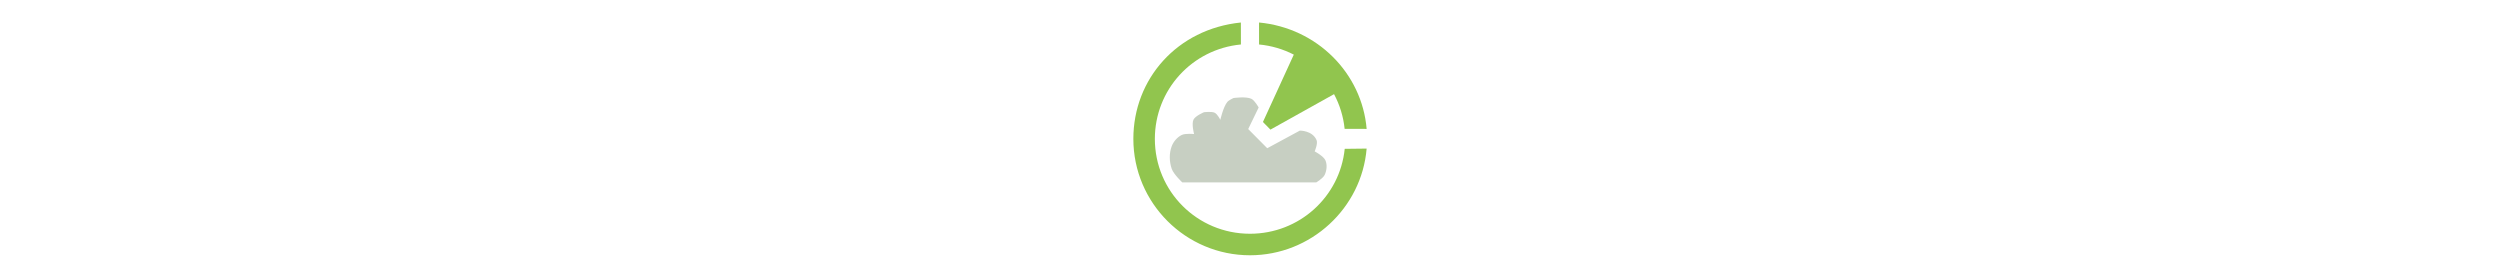
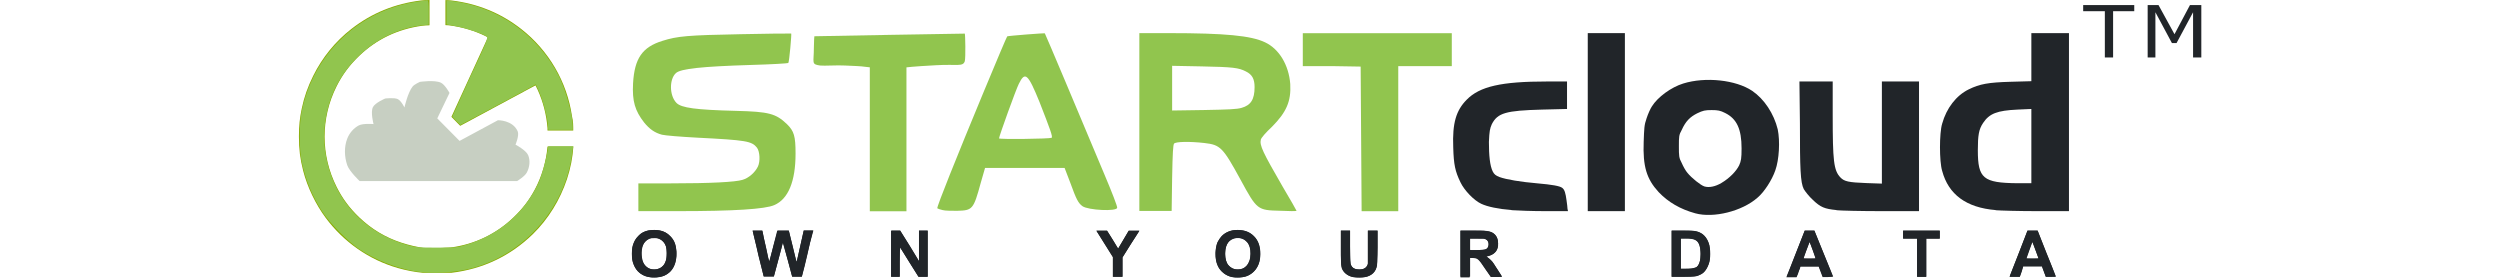
<svg xmlns="http://www.w3.org/2000/svg" viewBox="0 0 4608 512" role="img" aria-label="STARTcloud">
  <style>
    .brand-mark-root { color-scheme: light dark; }
+     .sc-ring { fill: #91c54e; }
+     .sc-word { fill: #212529; fill: light-dark(#212529, #ffffff); }
+     .sc-mark { fill: #88aa00; }
    .sc-cloud { fill: #c7cfc2; fill: light-dark(#c7cfc2, #ffffff); }
-     .sc-ring { fill: #91c54e; }
  </style>
-   <g class="brand-mark-root" transform="translate(2089 41.48) scale(6.7876)">
-     <g transform="translate(24.19814,24.08985)">
-       <path class="sc-cloud" d="m 6.99,4.842 5.168,5.209 8.851,-4.785 c 0,0 3.404,-0.059 4.543,2.572 0.413,0.954 -0.51,3.068 -0.51,3.068 0,0 2.408,1.279 2.912,2.426 0.538,1.225 0.367,2.792 -0.218,3.996 -0.436,0.897 -2.257,1.998 -2.257,1.998 H -10.917 c 0,0 -2.355,-2.214 -2.859,-3.672 -0.67,-1.937 -0.738,-4.22 -0.009,-6.137 0.481,-1.266 1.48,-2.451 2.71,-3.06 1.003,-0.496 3.361,-0.261 3.361,-0.261 0,0 -0.734,-2.749 -0.146,-3.925 0.513,-1.025 2.839,-1.998 2.839,-1.998 0,0 2.113,-0.265 2.912,0.143 0.799,0.408 1.529,1.927 1.529,1.927 0,0 0.783,-3.505 1.893,-4.852 0.418,-0.508 1.674,-1.07 1.674,-1.07 0,0 3.423,-0.501 4.877,0.214 0.925,0.455 1.965,2.355 1.965,2.355 z" />
-       <path class="sc-ring" d="m 9.931,-24.09 0.004,5.967 c 3.394,0.323 6.577,1.286 9.438,2.755 l -8.384,18.296 2.038,2.069 17.272,-9.632 c 1.531,2.866 2.531,6.053 2.877,9.431 l 5.977,0.007 C 37.88,-10.29 25.723,-22.596 9.931,-24.09 Z" />
-       <path class="sc-ring" d="m 5,-24.09 c -17.295,1.758 -29.198,15.333 -29.198,31.603 -1e-6,17.429 14.221,31.606 31.672,31.606 16.557,0 30.322,-12.781 31.678,-28.973 l -5.954,0.07 C 31.873,23.218 20.888,33.275 7.474,33.275 c -14.314,0 -25.834,-11.508 -25.834,-25.761 0,-13.293 10.082,-24.368 23.371,-25.637 z" />
+   <g class="brand-mark-root" transform="translate(550.97 0) scale(8.88735) translate(-70.9,-35.48)">
+     <path class="sc-word" d="m 134,88.17 q 0,-1.46 0.4,-2.45 0.3,-0.73 0.9,-1.31 0.5,-0.58 1.2,-0.86 0.9,-0.38 2.1,-0.38 2.1,0 3.3,1.31 1.3,1.31 1.3,3.64 0,2.31 -1.2,3.62 -1.3,1.3 -3.4,1.3 -2.1,0 -3.4,-1.29 -1.2,-1.3 -1.2,-3.58 z m 1.9,-0.1 q 0,1.62 0.8,2.46 0.7,0.84 1.9,0.84 1.1,0 1.9,-0.83 0.7,-0.83 0.7,-2.49 0,-1.64 -0.7,-2.45 -0.7,-0.81 -1.9,-0.81 -1.2,0 -1.9,0.82 -0.8,0.82 -0.8,2.46 z m 25.4,4.78 -2.3,-9.54 h 2 l 1.4,6.55 1.8,-6.55 h 2.3 l 1.6,6.66 1.5,-6.66 h 1.9 l -2.3,9.54 h -2 l -1.9,-7.13 -1.9,7.13 z m 26.5,0 v -9.54 h 1.8 l 3.9,6.37 v -6.37 h 1.8 v 9.54 h -1.9 l -3.9,-6.22 v 6.22 z m 46,0 v -4.02 l -3.5,-5.52 h 2.2 l 2.3,3.77 2.2,-3.77 h 2.2 l -3.5,5.54 v 4 z M 255,88.17 q 0,-1.46 0.4,-2.45 0.4,-0.73 0.9,-1.31 0.6,-0.58 1.3,-0.86 0.8,-0.38 2,-0.38 2.1,0 3.4,1.31 1.3,1.31 1.3,3.64 0,2.31 -1.3,3.62 -1.3,1.3 -3.4,1.3 -2.1,0 -3.3,-1.29 -1.3,-1.3 -1.3,-3.58 z m 2,-0.1 q 0,1.62 0.7,2.46 0.8,0.84 1.9,0.84 1.2,0 1.9,-0.83 0.8,-0.83 0.8,-2.49 0,-1.64 -0.8,-2.45 -0.7,-0.81 -1.9,-0.81 -1.2,0 -1.9,0.82 -0.7,0.82 -0.7,2.46 z m 24,-4.76 h 1.9 v 5.17 q 0,1.23 0.1,1.59 0.1,0.59 0.5,0.95 0.5,0.35 1.3,0.35 0.8,0 1.3,-0.33 0.4,-0.34 0.5,-0.83 0,-0.49 0,-1.62 v -5.28 h 2 v 5.01 q 0,1.72 -0.2,2.43 -0.1,0.71 -0.6,1.2 -0.4,0.49 -1.1,0.78 -0.7,0.28 -1.8,0.28 -1.4,0 -2.1,-0.31 -0.7,-0.32 -1.1,-0.82 -0.4,-0.51 -0.5,-1.06 Q 281,90 281,88.4 Z m 24.8,9.54 v -9.54 h 4.1 q 1.5,0 2.2,0.26 0.7,0.25 1.1,0.91 0.4,0.66 0.4,1.5 0,1.08 -0.6,1.78 -0.6,0.7 -1.9,0.88 0.6,0.36 1,0.8 0.5,0.44 1.1,1.55 l 1.2,1.86 h -2.3 l -1.4,-2.08 q -0.7,-1.11 -1,-1.39 -0.3,-0.3 -0.6,-0.4 -0.3,-0.11 -1,-0.11 h -0.3 v 3.98 z m 2,-5.51 h 1.4 q 1.4,0 1.7,-0.11 0.4,-0.12 0.6,-0.41 0.2,-0.28 0.2,-0.71 0,-0.48 -0.3,-0.78 -0.3,-0.3 -0.7,-0.38 -0.3,0 -1.4,0 h -1.5 z m 41.8,-4.03 h 3.5 q 1.2,0 1.8,0.18 0.9,0.25 1.5,0.88 0.6,0.63 0.9,1.55 0.3,0.91 0.3,2.25 0,1.18 -0.3,2.03 -0.4,1.04 -1,1.69 -0.5,0.49 -1.4,0.76 -0.6,0.2 -1.7,0.2 h -3.6 z m 1.9,1.61 v 6.32 h 1.5 q 0.8,0 1.1,-0.1 0.5,-0.11 0.8,-0.39 0.3,-0.28 0.5,-0.92 0.2,-0.65 0.2,-1.75 0,-1.11 -0.2,-1.7 -0.2,-0.6 -0.5,-0.93 -0.4,-0.33 -0.9,-0.45 -0.4,-0.1 -1.6,-0.1 z m 31.6,7.93 H 381 l -0.9,-2.17 h -3.8 l -0.8,2.17 h -2 l 3.7,-9.54 h 2 z m -3.6,-3.77 -1.3,-3.55 -1.3,3.55 z m 21,3.77 v -7.93 h -2.9 v -1.61 h 7.6 v 1.61 h -2.8 v 7.93 z m 28.8,0 h -2.1 l -0.8,-2.17 h -3.9 l -0.7,2.17 h -2.1 l 3.7,-9.54 h 2.1 z m -3.6,-3.77 -1.3,-3.55 -1.3,3.55 z" transform="translate(6)" />
+     <path class="sc-word" d="m 239.7,90.86 v -2.04 l -1.7,-2.73 -1.7,-2.73 h 1 c 0.6,0 1.2,0 1.2,0 0,0 0.6,0.85 1.2,1.85 0.6,1 1.1,1.82 1.1,1.82 0,0 0.5,-0.83 1.1,-1.83 l 1.1,-1.83 h 1.1 c 0.6,0 1.1,0 1.1,0 0,0 -0.8,1.28 -1.8,2.78 l -1.7,2.74 v 2 2.01 h -1 -1 z" />
+     <path class="sc-word" d="m 264.4,92.94 c -1.2,-0.26 -2.4,-1.13 -2.9,-2.24 -0.4,-0.87 -0.5,-1.54 -0.5,-2.84 0.1,-1.31 0.3,-1.98 0.8,-2.77 0.9,-1.36 2.3,-2 4.1,-1.9 1.3,0.1 2.2,0.44 3,1.26 1.1,1.04 1.5,2.58 1.3,4.62 -0.2,1.75 -1.3,3.23 -2.9,3.75 -0.7,0.22 -2.1,0.27 -2.9,0.12 z m 2.2,-1.73 c 0.7,-0.32 1.1,-0.79 1.4,-1.63 0.3,-0.67 0.3,-2.13 0.1,-2.77 -0.2,-0.64 -0.4,-1.01 -0.8,-1.33 -1,-0.98 -2.9,-0.81 -3.7,0.35 -0.7,0.89 -0.8,2.88 -0.3,4.05 0.3,0.69 0.9,1.22 1.6,1.41 0.5,0.12 1.3,0.1 1.7,-0.1 z" />
+     <path class="sc-word" d="m 289.6,92.97 c -0.9,-0.15 -1.8,-0.73 -2.2,-1.41 -0.4,-0.68 -0.4,-0.9 -0.4,-4.71 v -3.53 h 0.9 1 v 3.3 c 0,1.98 0.1,3.4 0.1,3.56 0.1,0.44 0.4,0.81 0.8,1 0.5,0.25 1.6,0.25 2,0 0.4,-0.18 0.8,-0.71 0.8,-1.06 0,-0.11 0,-1.68 0,-3.5 v -3.3 h 1 1 v 3.41 c -0.1,1.88 -0.1,3.59 -0.1,3.8 -0.1,0.53 -0.4,1.25 -0.8,1.61 -0.4,0.4 -1.1,0.74 -1.8,0.83 -0.6,0.1 -1.7,0.1 -2.3,0 z" />
+     <path class="sc-word" d="m 311.8,88.11 v -4.79 h 2.4 c 1.3,0 2.7,0 3,0.1 1.6,0.19 2.4,1.03 2.4,2.51 0.1,1.38 -0.6,2.23 -1.9,2.63 l -0.5,0.15 0.4,0.32 c 0.3,0.18 0.6,0.5 0.8,0.73 0.3,0.37 1.9,2.83 2,3.07 0,0.1 -0.2,0.1 -1.2,0.1 h -1.1 L 317,91.37 c -1.5,-2.23 -1.6,-2.31 -2.6,-2.38 h -0.7 V 91 93.01 h -0.9 -1 z M 317,87.2 c 0.4,-0.17 0.6,-0.53 0.6,-1.05 0,-0.54 -0.2,-0.89 -0.6,-1.05 -0.4,-0.14 -0.4,-0.15 -2,-0.13 h -1.3 v 1.16 c 0,0.63 0.1,1.18 0.1,1.21 0.1,0.11 2.9,0 3.2,-0.15 z" />
+     <path class="sc-word" d="m 355.6,88.12 v -4.8 h 2.1 c 1.1,0 2.3,0 2.6,0.1 1.6,0.21 2.6,1.23 3.1,2.91 0.2,0.8 0.2,2.75 0,3.5 -0.3,1.17 -0.9,2.13 -1.7,2.54 -0.9,0.48 -1.1,0.5 -3.7,0.53 h -2.4 z m 5,2.87 c 0.7,-0.38 1.1,-1.51 1,-3.29 -0.2,-2.21 -0.8,-2.8 -3.3,-2.74 h -0.8 v 3.12 3.13 h 1 c 1.1,0 1.6,-0.1 2.1,-0.27 z" />
+     <path class="sc-word" d="m 379.5,92.66 c 0.1,-0.14 0.9,-2.29 1.9,-4.79 l 1.8,-4.55 h 1 1 l 1.9,4.73 c 1.1,2.61 1.9,4.76 1.9,4.79 0,0 -0.4,0.1 -1,0.1 h -1.1 l -0.4,-1.07 -0.4,-1.08 h -1.9 -1.9 l -0.1,0.4 c -0.1,0.22 -0.3,0.71 -0.4,1.09 l -0.3,0.7 h -1 -1.1 z m 5.9,-3.59 c 0.1,0 -1.1,-3.29 -1.2,-3.36 0,0 -1.3,3.29 -1.2,3.36 0,0.1 2.4,0.1 2.4,0 z" />
+     <path class="sc-word" d="m 406.5,88.94 v -3.96 h -1.5 -1.4 v -0.83 -0.82 h 3.8 3.8 v 0.83 0.83 h -1.4 -1.4 v 3.96 3.96 h -1 -0.9 z" />
+     <path class="sc-word" d="m 425.8,92.54 c 0.1,-0.19 0.9,-2.35 1.9,-4.79 l 1.7,-4.43 h 1 1.1 l 1.8,4.66 c 1.1,2.56 1.9,4.72 1.9,4.79 0.1,0.12 0,0.13 -1,0.13 h -1 l -0.4,-1.07 -0.4,-1.08 h -1.9 -2 l -0.3,1.08 -0.4,1.07 h -1.1 -1 z m 5.9,-3.45 c 0,0 -1.2,-3.31 -1.3,-3.39 0,0 -1.2,3.3 -1.2,3.37 0.1,0.1 2.4,0.1 2.5,0 z" />
+     <path class="sc-word" d="m 143.4,92.93 c -1.7,-0.35 -2.8,-1.48 -3.3,-3.2 -0.2,-0.69 -0.2,-2.55 0,-3.24 0.5,-1.69 1.8,-2.94 3.3,-3.22 0.6,-0.11 1.7,-0.1 2.3,0 0.9,0.17 1.5,0.49 2.2,1.16 0.9,0.88 1.2,1.76 1.3,3.28 0.1,2.38 -0.8,4.14 -2.5,4.93 -0.9,0.36 -2.3,0.48 -3.3,0.27 z m 2.2,-1.75 c 0.8,-0.33 1.3,-1.08 1.5,-2.04 0.1,-0.66 0.1,-2.14 -0.1,-2.66 -0.3,-0.68 -0.7,-1.08 -1.2,-1.36 -0.5,-0.23 -0.6,-0.25 -1.2,-0.25 -0.6,0 -0.8,0 -1.1,0.17 -1.1,0.51 -1.6,1.65 -1.5,3.37 0.1,1.58 0.7,2.49 1.8,2.86 0.5,0.16 1.4,0.11 1.8,-0.1 z" />
+     <path class="sc-word" d="m 166.2,88.51 c -0.5,-2.42 -1.1,-4.58 -1.1,-4.79 l -0.1,-0.4 h 1 1 l 0.1,0.36 c 0,0.2 0.3,1.64 0.7,3.21 0.3,1.57 0.6,2.81 0.7,2.75 0,0 0.4,-1.5 0.8,-3.21 l 0.8,-3.11 h 1.2 1.2 l 0.8,3.18 c 0.4,1.75 0.8,3.2 0.8,3.23 0.1,0 0.9,-3.9 1.4,-6.02 l 0.1,-0.43 h 1 1 l -0.7,2.55 c -0.3,1.4 -0.8,3.55 -1.1,4.79 l -0.6,2.24 h -1 -1 l -0.9,-3.37 c -0.5,-1.86 -1,-3.45 -1,-3.53 0,-0.14 0,-0.14 -0.1,0 0,0.1 -0.4,1.68 -0.9,3.5 l -0.9,3.32 h -1.1 -1 z" />
+     <path class="sc-word" d="m 193.7,88.11 v -4.79 h 1 0.9 l 2,3.15 1.9,3.15 v -3.15 -3.15 h 0.9 0.9 v 4.79 4.79 h -0.9 -1 l -1.9,-3.02 c -1,-1.66 -1.9,-3.03 -1.9,-3.06 0,0 -0.1,1.29 -0.1,3.02 v 3.06 h -0.9 -0.9 z" />
+     <path class="sc-word" d="m 322.4,79.04 c -2.7,-0.21 -5,-0.68 -6.3,-1.3 -1.5,-0.69 -3.5,-2.77 -4.3,-4.45 -1.1,-2.27 -1.4,-3.64 -1.5,-7.25 -0.2,-5.06 0.6,-7.67 2.8,-9.89 2.7,-2.75 7.2,-3.77 16.6,-3.77 h 4.2 v 2.85 2.85 l -5.2,0.13 c -7.5,0.2 -9.2,0.69 -10.4,3.03 -0.4,0.92 -0.5,1.41 -0.6,3.68 0,2.78 0.2,4.94 0.8,6.14 0.3,0.57 0.6,0.83 1.4,1.14 1.4,0.51 4.4,1.01 7.8,1.3 3.1,0.27 4.7,0.55 5.2,0.94 0.5,0.37 0.7,1.09 0.9,2.6 0.1,0.7 0.2,1.48 0.2,1.75 l 0.1,0.48 h -4.7 c -2.6,0 -5.7,-0.11 -7,-0.2 z" />
+     <path class="sc-word" d="M 338.2,60.81 V 42.35 h 3.8 3.9 v 18.46 18.46 h -3.9 -3.8 z" />
+     <path class="sc-word" d="m 360.5,79.72 c -3.1,-0.85 -5.6,-2.3 -7.6,-4.4 -2.5,-2.71 -3.3,-5.34 -3.1,-10.46 0.1,-2.73 0.1,-3.44 0.6,-4.85 0.3,-0.92 0.8,-2.02 1.1,-2.46 1.2,-1.94 4,-3.98 6.5,-4.75 4.6,-1.43 10.9,-0.76 14.3,1.52 2.5,1.7 4.5,4.72 5.3,7.99 0.5,2.44 0.3,6.26 -0.5,8.5 -0.7,2.02 -2.3,4.5 -3.7,5.67 -3.2,2.82 -9.1,4.28 -12.9,3.24 z m 5.4,-6.28 c 1.7,-1 3.1,-2.45 3.7,-3.67 0.4,-0.9 0.5,-1.44 0.5,-3.52 0,-4.01 -1,-6.14 -3.4,-7.33 -1,-0.51 -1.5,-0.61 -2.8,-0.61 -1.4,0 -1.8,0.1 -3,0.67 -1.5,0.75 -2.4,1.66 -3.2,3.43 -0.6,1.05 -0.6,1.41 -0.6,3.41 0,2 0,2.38 0.6,3.49 0.3,0.68 0.8,1.61 1.2,2.05 0.8,0.99 2.7,2.54 3.5,2.79 1,0.3 2.3,0 3.5,-0.71 z" />
+     <path class="sc-word" d="m 389.8,79.05 c -2.5,-0.25 -3.3,-0.58 -4.9,-2.09 -0.8,-0.74 -1.6,-1.76 -1.9,-2.26 -0.7,-1.39 -0.8,-4.23 -0.8,-13.73 l -0.1,-8.59 h 3.5 3.4 v 6.99 c 0,9.43 0.2,11.46 1.6,12.91 0.8,0.84 1.7,1.03 5.4,1.17 l 3.2,0.11 V 62.97 52.38 h 3.9 3.8 v 13.44 13.45 h -7.7 c -4.3,0 -8.5,-0.1 -9.4,-0.19 z" />
+     <path class="sc-word" d="m 422.8,79.05 c -6.1,-0.5 -9.8,-3.24 -11.1,-8.13 -0.6,-1.95 -0.6,-7.84 0,-9.79 0.9,-3.22 2.9,-5.83 5.5,-7.11 2.3,-1.13 4.1,-1.45 8.7,-1.58 l 4.3,-0.12 v -4.98 -4.99 h 3.9 3.9 v 18.46 18.46 h -6.6 c -3.7,0 -7.6,-0.11 -8.6,-0.19 z m 7.4,-13.26 v -7.71 l -2.9,0.13 c -4.2,0.2 -5.8,0.81 -7.1,2.76 -0.9,1.31 -1.1,2.61 -1.1,5.68 0,5.84 1.1,6.76 8.2,6.83 h 2.9 z" />
+     <path class="sc-ring" d="M 189.3,64.35 V 49.44 l -1.1,-0.12 c -0.5,-0.1 -2.3,-0.18 -4,-0.25 -1.6,-0.1 -4.4,0.1 -5.2,0 -1.9,-0.27 -1.3,-0.51 -1.3,-3.73 0,-1.28 0.1,-2.33 0.1,-2.34 0.2,0 31.2,-0.59 31.2,-0.55 0.1,0.11 0.2,4.94 0,5.73 -0.4,1.2 -1.6,0.57 -6,0.83 -2.1,0.11 -4.3,0.26 -4.9,0.32 l -1.2,0.12 v 14.92 14.92 h -3.8 -3.8 z" />
+     <path class="sc-ring" d="m 141.3,76.39 v -2.88 h 6.8 c 8.1,0 13.3,-0.27 14.8,-0.73 1.3,-0.38 2.6,-1.53 3.2,-2.77 0.5,-1.07 0.4,-3.08 -0.2,-3.9 -1.1,-1.37 -2.2,-1.56 -12.4,-2.08 -3.4,-0.18 -6.7,-0.45 -7.3,-0.61 -1.5,-0.39 -2.6,-1.18 -3.7,-2.53 -1.9,-2.45 -2.5,-4.39 -2.3,-8.14 0.3,-5.15 1.9,-7.5 6.1,-8.8 3.1,-0.98 5.2,-1.17 16.3,-1.38 5.7,-0.12 10.3,-0.17 10.4,-0.13 0.1,0.11 -0.4,5.87 -0.6,6.09 -0.1,0.11 -3.5,0.3 -7.7,0.42 -10.3,0.32 -14.6,0.78 -15.6,1.68 -1.4,1.24 -1.4,4.65 0.1,6.19 1,1.03 4,1.44 12.3,1.65 6.9,0.17 8.3,0.56 10.6,2.74 1.5,1.47 1.8,2.5 1.8,6.14 0,5.73 -1.5,9.4 -4.4,10.66 -1.9,0.85 -8.4,1.26 -20.1,1.26 h -8.1 z" />
+     <path class="sc-ring" d="m 204.4,79.05 c -0.5,-0.11 -1,-0.28 -1.1,-0.37 -0.1,-0.1 1.1,-3.24 2.6,-6.99 3,-7.57 11.7,-28.52 11.9,-28.67 0.1,-0.11 7.8,-0.71 7.8,-0.62 0.1,0.1 7.4,17.42 12.4,29.36 1.5,3.55 2.7,6.62 2.6,6.82 -0.1,0.79 -6,0.51 -7.2,-0.34 -0.9,-0.66 -1.3,-1.5 -2.5,-4.8 l -1.2,-3.13 h -8.2 -8.3 l -0.9,3.12 c -1.5,5.51 -1.7,5.69 -4.9,5.77 -1.1,0 -2.5,0 -3,-0.15 z M 227,64.06 c 0.3,-0.19 -0.3,-1.77 -2.5,-7.41 -2.4,-5.89 -3,-6.44 -4.3,-3.77 -0.6,1.18 -4.1,10.88 -4.1,11.3 0,0.23 10.5,0.1 10.9,-0.12 z" />
+     <path class="sc-ring" d="M 245.2,60.81 V 42.35 h 6.1 c 11.7,0 17.1,0.52 20,1.92 2.9,1.38 4.9,4.7 5.2,8.64 0.2,3.58 -0.8,5.85 -3.8,8.87 -1.3,1.2 -2.2,2.28 -2.3,2.63 -0.3,1.22 0.4,2.63 4.5,9.74 1.6,2.7 2.9,4.97 2.9,5.04 0,0.1 -1.5,0.1 -3.4,0 -4.7,-0.11 -4.8,-0.16 -8.2,-6.42 -3.7,-6.78 -4.2,-7.24 -7.5,-7.63 -3.1,-0.35 -6,-0.29 -6.3,0.13 -0.2,0.28 -0.3,1.79 -0.4,7.15 l -0.1,6.8 h -3.3 -3.4 z m 21.2,-2.96 c 1.9,-0.54 2.7,-1.71 2.7,-4.32 0,-1.65 -0.5,-2.6 -1.8,-3.23 -1.5,-0.78 -2.7,-0.92 -9.2,-1.05 L 252,49.13 v 4.63 4.64 l 6.6,-0.1 c 5.2,-0.1 6.8,-0.16 7.8,-0.45 z" />
+     <path class="sc-ring" d="m 291.2,64.28 -0.1,-14.99 -6,-0.1 h -6 v -3.42 -3.41 h 15.5 15.4 v 3.42 3.41 h -5.5 -5.6 v 15.04 15.05 h -3.8 -3.8 z" />
+     <g transform="matrix(2.643,0,0,2.585,70.52,35.13)">
+       <path class="sc-mark" d="M 10.39,0.137 C 10.13,0.143 9.887,0.153 9.734,0.172 7.673,0.428 5.853,1.188 4.262,2.457 3,3.464 1.984,4.737 1.266,6.217 0.833,7.107 0.558,7.911 0.365,8.846 0.206,9.617 0.144,10.23 0.144,11.09 c 0,1.03 0.091,1.77 0.334,2.75 0.322,1.29 0.979,2.69 1.772,3.78 1.415,1.94 3.405,3.36 5.658,4.02 0.648,0.19 1.322,0.32 1.938,0.38 0.149,0 0.314,0 0.364,0 0.22,0 1.61,0 1.91,0 2.47,-0.3 4.63,-1.36 6.38,-3.1 1.22,-1.22 2.13,-2.74 2.68,-4.42 0.28,-0.87 0.44,-1.71 0.5,-2.61 v 0 h -0.12 -0.1 -0.1 -0.1 -0.1 -0.1 -0.1 -0.1 -0.1 -0.12 -0.11 -0.11 -0.1 -0.1 -0.1 -0.1 -0.13 -0.12 -0.12 v 0 c -0.1,1.2 -0.45,2.41 -1,3.46 -0.45,0.86 -0.97,1.55 -1.68,2.24 -1.35,1.32 -3.02,2.14 -4.91,2.4 -0.28,0 -1.61,0.1 -1.84,0.1 C 9.338,19.93 8.829,19.82 8.174,19.6 6.918,19.18 5.836,18.51 4.873,17.57 4.116,16.83 3.558,16.06 3.102,15.13 1.847,12.58 1.845,9.621 3.1,7.059 3.551,6.137 4.116,5.361 4.873,4.619 6.236,3.284 7.883,2.478 9.809,2.203 c 0.128,-0.02 0.341,-0.03 0.581,-0.04 0,-0.03 0,-0.06 0,-0.08 v -0.1 -0.09 -0.09 -0.09 -0.1 -0.1 V 1.41 1.316 1.223 1.125 1.021 0.924 0.828 0.721 0.607 0.496 0.379 0.262 Z m 1.25,0 v 0.121 0.117 0.117 0.111 0.113 0.107 0.096 0.097 0.104 0.1 0.09 0.09 0.102 0.1 0.1 0.09 0.09 0.09 0.09 c 0,-0.01 0,0 0,0.01 0,0.03 0,0.05 0,0.08 0.16,0 0.29,0.02 0.39,0.03 1.99,0.285 3.69,1.143 5.08,2.568 1.49,1.523 2.37,3.483 2.54,5.669 0,0.1 0,0.12 0,0.19 h 0.11 0.12 0.13 0.1 0.1 0.1 0.1 0.11 0.11 0.12 0.1 0.1 0.1 0.1 0.1 0.1 0.1 0.1 0.12 v 0 c 0,-0.4 0,-0.724 -0.1,-1.157 C 21.18,6.692 19.74,4.184 17.58,2.457 15.99,1.189 14.18,0.428 12.11,0.172 12,0.158 11.83,0.147 11.64,0.141 Z" />
+       <path class="sc-mark" d="M 15.5,1.959 19.56,6.515 12.8,10.23 12.11,9.51 Z" />
+       <path class="sc-cloud" d="m 11,9.634 1.75,1.806 3.01,-1.659 c 0,0 1.16,-0.02 1.55,0.889 0.14,0.33 -0.17,1.07 -0.17,1.07 0,0 0.82,0.44 0.99,0.84 0.18,0.43 0.12,0.97 -0.1,1.39 -0.15,0.31 -0.76,0.69 -0.76,0.69 H 4.907 c 0,0 -0.801,-0.77 -0.972,-1.27 -0.228,-0.68 -0.251,-1.47 0,-2.13 0.163,-0.44 0.503,-0.85 0.921,-1.07 0.341,-0.17 1.143,-0.1 1.143,-0.1 0,0 -0.249,-0.95 -0.05,-1.357 0.174,-0.356 0.965,-0.694 0.965,-0.694 0,0 0.719,-0.09 0.991,0.05 0.271,0.141 0.519,0.668 0.519,0.668 0,0 0.267,-1.216 0.644,-1.683 0.142,-0.176 0.57,-0.371 0.57,-0.371 0,0 1.162,-0.174 1.652,0.07 0.32,0.158 0.67,0.817 0.67,0.817 z" />
    </g>
+     <path class="sc-ring" d="m 122.5,61.1 c -0.2,-1.93 -1.1,-5.01 -1.8,-6.66 l -0.7,-1.46 -0.9,0.52 c -0.5,0.29 -4,2.19 -7.8,4.22 l -6.9,3.69 -0.9,-0.87 -0.8,-0.87 3.7,-8.18 c 3.5,-7.41 3.8,-8.2 3.4,-8.44 -0.7,-0.57 -3.9,-1.63 -6,-2.06 l -2.3,-0.44 v -2.49 -2.49 l 0.9,0.1 c 9.7,1.1 18.1,6.99 22.5,15.75 1.4,2.9 2.8,7.92 2.8,10.27 v 0.72 h -2.5 -2.6 z" />
+     <path class="sc-ring" d="M 94.95,91.74 C 90.94,91.06 86.77,89.4 83.41,87.16 81.08,85.6 77.26,81.74 75.76,79.42 73.62,76.13 72.18,72.61 71.44,68.85 c -0.49,-2.51 -0.49,-7.59 0,-10.11 2.36,-11.98 11.83,-21.08 23.83,-22.9 1.11,-0.17 2.15,-0.31 2.29,-0.31 0.2,0 0.27,0.64 0.27,2.53 v 2.53 l -1.23,0.13 c -9.2,0.98 -17.37,8.11 -19.68,17.19 -0.62,2.41 -0.91,5.23 -0.75,7.27 0.8,10.35 7.47,18.43 17.46,21.18 1.54,0.42 2.23,0.48 5.91,0.47 3.86,0 4.26,0 6.06,-0.59 6.7,-2.01 12,-6.54 14.9,-12.66 0.8,-1.64 1.6,-4.73 2,-6.96 l 0.1,-0.8 h 2.6 2.6 l -0.2,1.23 c -1.3,11.22 -9.6,20.91 -20.5,23.97 -3.6,1.02 -8.6,1.32 -12.15,0.72 z" />
+     <path class="sc-word" d="m 422,40.45 h -4.1 v 10.26 h -1.6 V 40.45 h -4.2 v -1.37 h 9.9 z m 13,10.26 h -1.6 V 40.68 l -3.2,6.83 h -0.9 l -3.2,-6.83 v 10.03 h -1.5 V 39.08 h 2.1 l 3.1,6.47 3,-6.47 h 2.2 z" transform="scale(1.07,0.9347)" />
  </g>
</svg>
